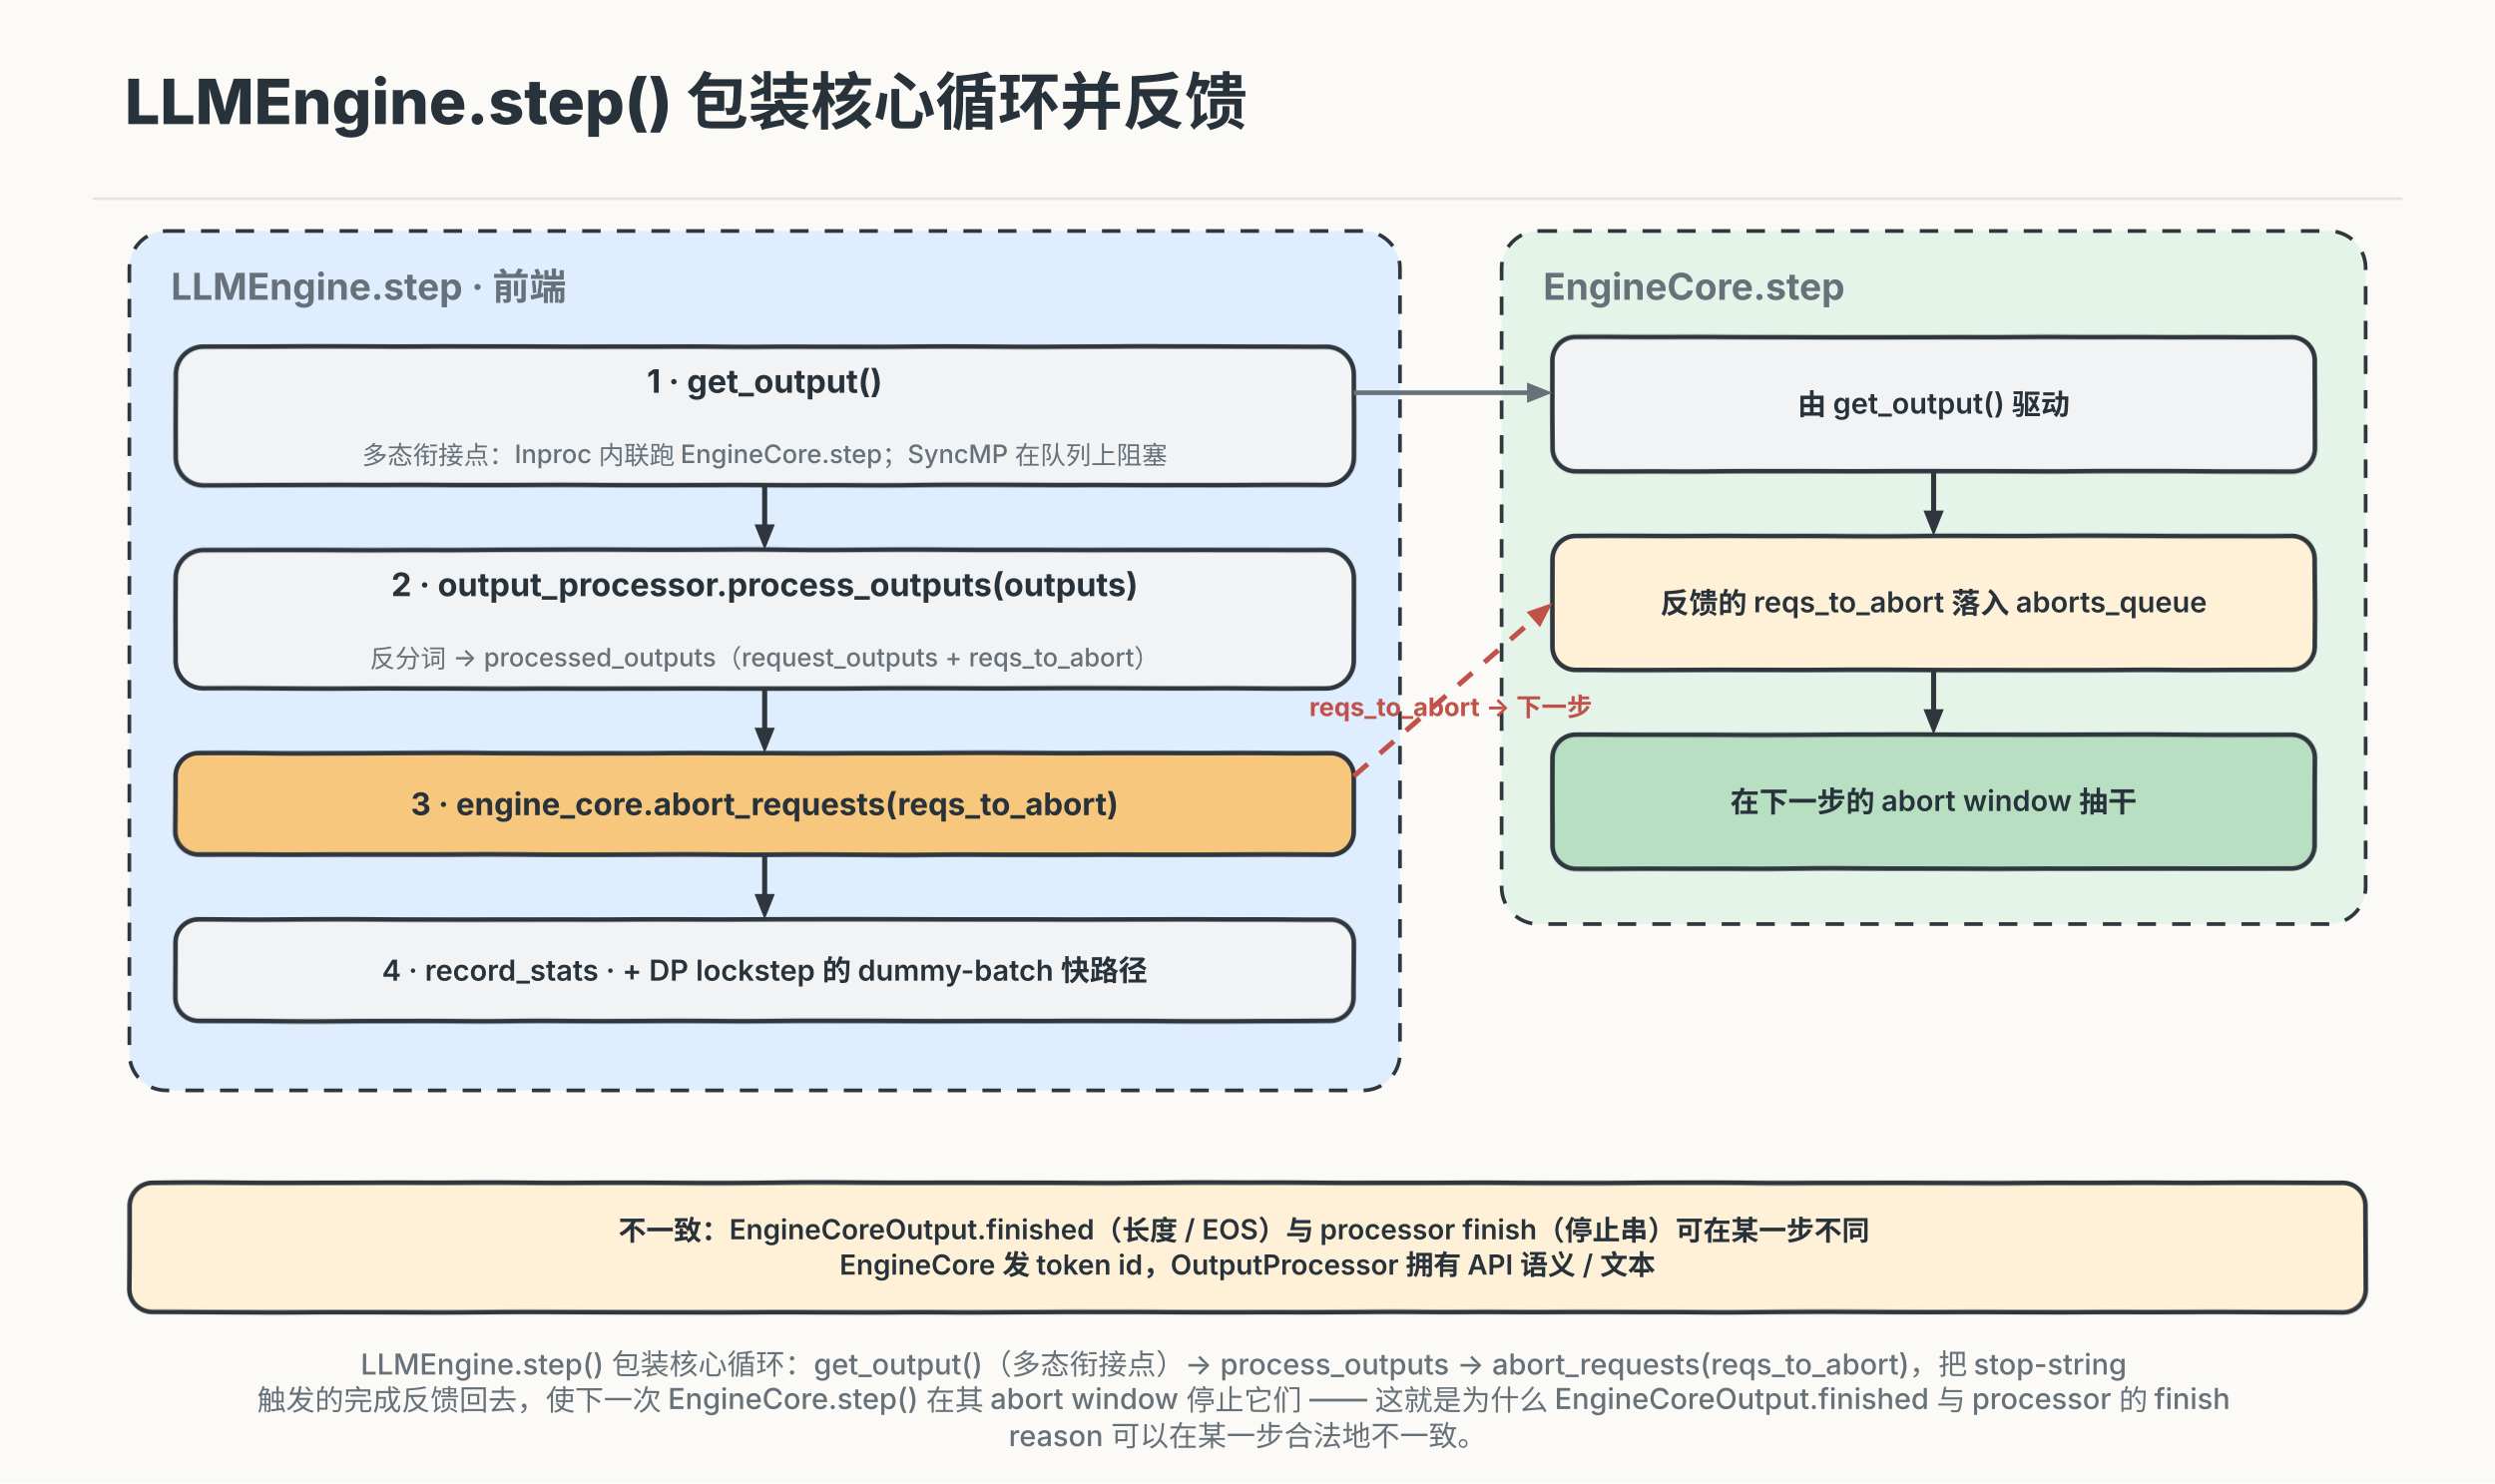
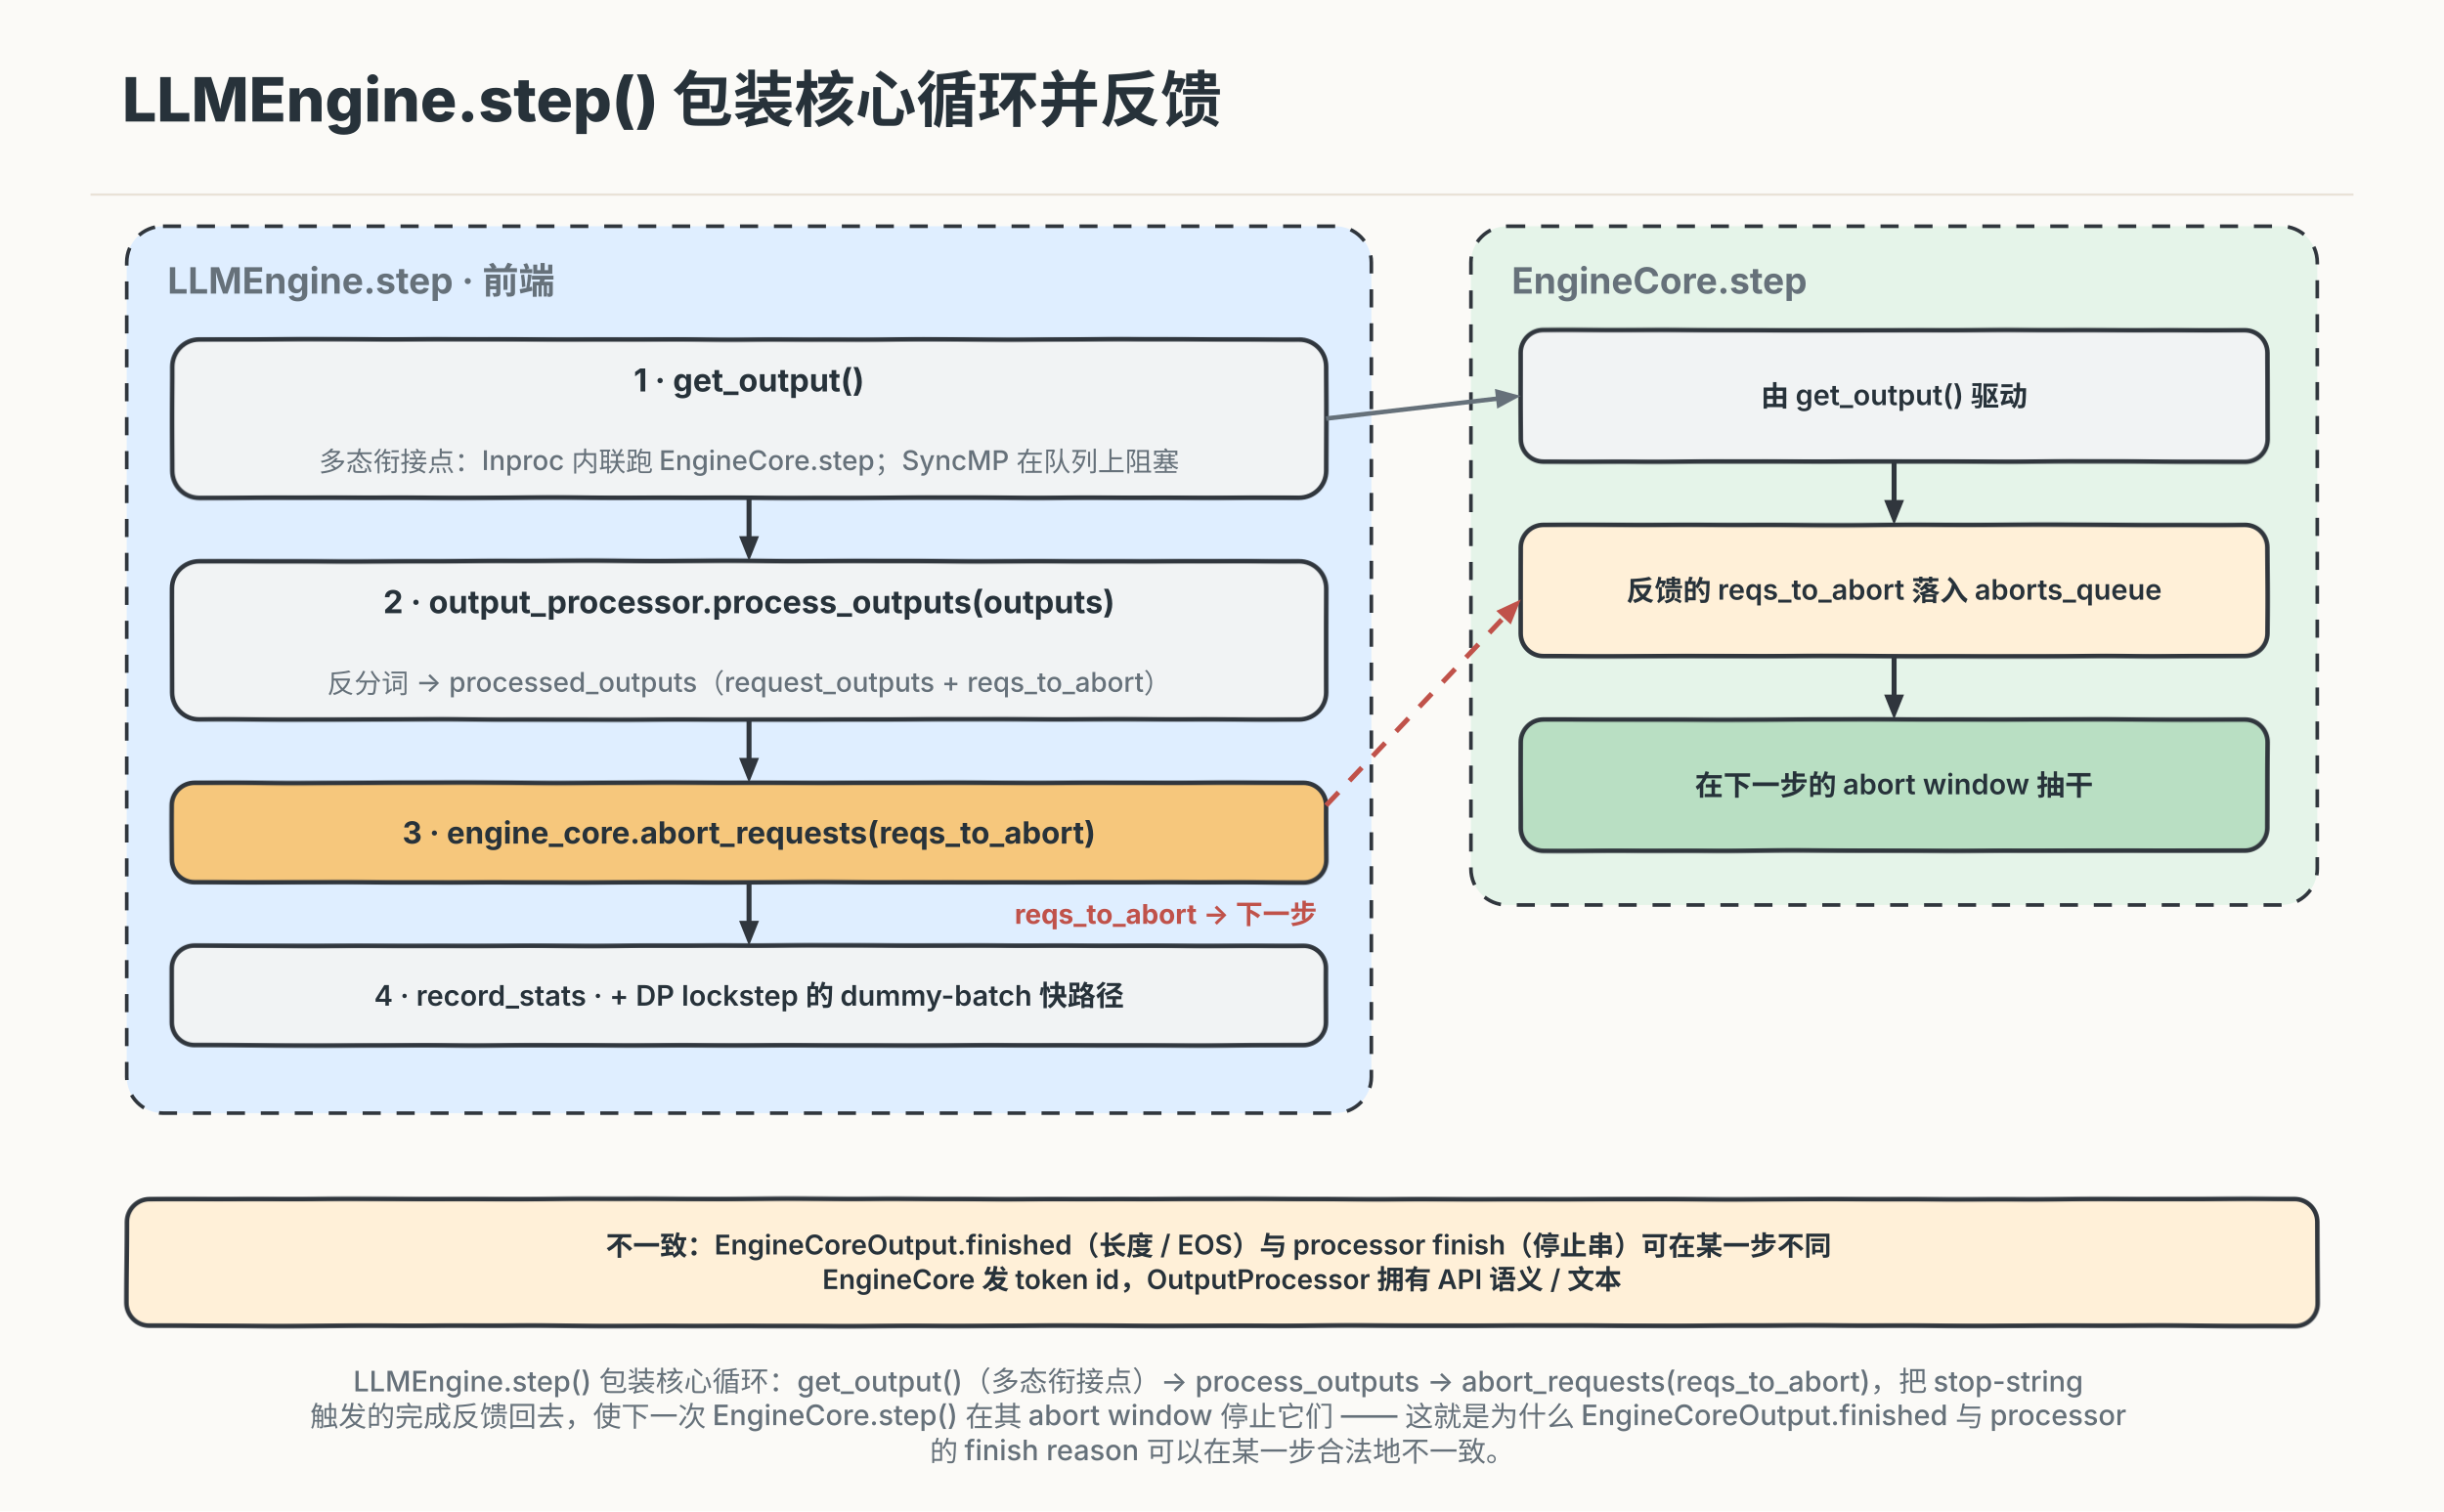
- <svg xmlns="http://www.w3.org/2000/svg" width="1080" height="642" viewBox="0 0 1080 642" role="img" aria-label="LLMEngine.step() 包装核心循环并反馈">
+ <svg xmlns="http://www.w3.org/2000/svg" width="1080" height="668" viewBox="0 0 1080 668" role="img" aria-label="LLMEngine.step() 包装核心循环并反馈">
  <defs>
    <filter id="roughen">
      <feTurbulence type="fractalNoise" baseFrequency="0.018" numOctaves="2" seed="7" result="noise" />
      <feDisplacementMap in="SourceGraphic" in2="noise" scale="0.55" />
    </filter>
    <marker id="arrow" viewBox="0 0 12 12" refX="9.2" refY="6" markerUnits="userSpaceOnUse" markerWidth="12" markerHeight="12" orient="auto-start-reverse">
      <path d="M 1.5 2 L 11 6 L 1.5 10 z" fill="#30363d" />
    </marker>
    <style>
    text { font-family: Inter, -apple-system, BlinkMacSystemFont, "Segoe UI", "PingFang SC", "Noto Sans CJK SC", Arial, sans-serif; }
    .rough { filter: url(#roughen); }
  </style>
  </defs>
-   <rect width="1080" height="642" fill="#fbfaf7" />
+   <rect width="1080" height="668" fill="#fbfaf7" />
  <path d="M 40 86 H 1040" stroke="#e9e2d7" stroke-width="1" />
  <text x="54" y="53.72" text-anchor="start" font-size="27" font-weight="800" fill="#27323a">
    <tspan x="54" dy="0">LLMEngine.step() 包装核心循环并反馈</tspan>
  </text>
-   <rect x="56" y="100" width="550" height="372" rx="16" fill="#dfeeff" stroke="#30363d" stroke-width="1.6" stroke-dasharray="8 7" />
+   <rect x="56" y="100" width="550" height="392" rx="16" fill="#dfeeff" stroke="#30363d" stroke-width="1.6" stroke-dasharray="8 7" />
  <text x="74" y="129.76" text-anchor="start" font-size="16" font-weight="700" fill="#66717a">
    <tspan x="74" dy="0">LLMEngine.step  ·  前端</tspan>
  </text>
-   <rect class="rough" x="76" y="150" width="510" height="60" rx="12" fill="#f1f3f4" stroke="#30363d" stroke-width="2" />
-   <text x="331" y="170.04" text-anchor="middle" font-size="14" font-weight="700" fill="#27323a">
+   <rect class="rough" x="76" y="150" width="510" height="70" rx="12" fill="#f1f3f4" stroke="#30363d" stroke-width="2" />
+   <text x="331" y="173.04" text-anchor="middle" font-size="14" font-weight="700" fill="#27323a">
    <tspan x="331" dy="0">1 · get_output()</tspan>
  </text>
-   <text x="331" y="200.96" text-anchor="middle" font-size="11" font-weight="500" fill="#66717a">
+   <text x="331" y="208.32" text-anchor="middle" font-size="12" font-weight="500" fill="#66717a">
    <tspan x="331" dy="0">多态衔接点：Inproc 内联跑 EngineCore.step；SyncMP 在队列上阻塞</tspan>
  </text>
-   <rect class="rough" x="76" y="238" width="510" height="60" rx="12" fill="#f1f3f4" stroke="#30363d" stroke-width="2" />
-   <text x="331" y="258.04" text-anchor="middle" font-size="14" font-weight="700" fill="#27323a">
+   <rect class="rough" x="76" y="248" width="510" height="70" rx="12" fill="#f1f3f4" stroke="#30363d" stroke-width="2" />
+   <text x="331" y="271.04" text-anchor="middle" font-size="14" font-weight="700" fill="#27323a">
    <tspan x="331" dy="0">2 · output_processor.process_outputs(outputs)</tspan>
  </text>
-   <text x="331" y="288.96" text-anchor="middle" font-size="11" font-weight="500" fill="#66717a">
+   <text x="331" y="306.32" text-anchor="middle" font-size="12" font-weight="500" fill="#66717a">
    <tspan x="331" dy="0">反分词 → processed_outputs（request_outputs + reqs_to_abort）</tspan>
  </text>
-   <rect class="rough" x="76" y="326" width="510" height="44" rx="10" fill="#f6c77c" stroke="#30363d" stroke-width="2" />
-   <text x="331" y="352.86" text-anchor="middle" font-size="13.5" font-weight="700" fill="#27323a">
+   <rect class="rough" x="76" y="346" width="510" height="44" rx="10" fill="#f6c77c" stroke="#30363d" stroke-width="2" />
+   <text x="331" y="372.86" text-anchor="middle" font-size="13.5" font-weight="700" fill="#27323a">
    <tspan x="331" dy="0">3 · engine_core.abort_requests(reqs_to_abort)</tspan>
  </text>
-   <rect class="rough" x="76" y="398" width="510" height="44" rx="10" fill="#f1f3f4" stroke="#30363d" stroke-width="2" />
-   <text x="331" y="424.5" text-anchor="middle" font-size="12.5" font-weight="600" fill="#27323a">
+   <rect class="rough" x="76" y="418" width="510" height="44" rx="10" fill="#f1f3f4" stroke="#30363d" stroke-width="2" />
+   <text x="331" y="444.5" text-anchor="middle" font-size="12.5" font-weight="600" fill="#27323a">
    <tspan x="331" dy="0">4 · record_stats  ·  + DP lockstep 的 dummy-batch 快路径</tspan>
  </text>
-   <path d="M 331 210 L 331.0 231.0" fill="none" stroke="#30363d" stroke-width="2.2" />
-   <path d="M 331 238 L 326.6 227.0 L 335.4 227.0 z" fill="#30363d" />
-   <path d="M 331 298 L 331.0 319.0" fill="none" stroke="#30363d" stroke-width="2.2" />
-   <path d="M 331 326 L 326.6 315.0 L 335.4 315.0 z" fill="#30363d" />
-   <path d="M 331 370 L 331.0 391.0" fill="none" stroke="#30363d" stroke-width="2.2" />
-   <path d="M 331 398 L 326.6 387.0 L 335.4 387.0 z" fill="#30363d" />
+   <path d="M 331 220 L 331.0 241.0" fill="none" stroke="#30363d" stroke-width="2.2" />
+   <path d="M 331 248 L 326.6 237.0 L 335.4 237.0 z" fill="#30363d" />
+   <path d="M 331 318 L 331.0 339.0" fill="none" stroke="#30363d" stroke-width="2.2" />
+   <path d="M 331 346 L 326.6 335.0 L 335.4 335.0 z" fill="#30363d" />
+   <path d="M 331 390 L 331.0 411.0" fill="none" stroke="#30363d" stroke-width="2.2" />
+   <path d="M 331 418 L 326.6 407.0 L 335.4 407.0 z" fill="#30363d" />
  <rect x="650" y="100" width="374" height="300" rx="16" fill="#e5f4e9" stroke="#30363d" stroke-width="1.6" stroke-dasharray="8 7" />
  <text x="668" y="129.76" text-anchor="start" font-size="16" font-weight="700" fill="#66717a">
    <tspan x="668" dy="0">EngineCore.step</tspan>
  </text>
  <rect class="rough" x="672" y="146" width="330" height="58" rx="10" fill="#f1f3f4" stroke="#30363d" stroke-width="2" />
  <text x="837" y="179.5" text-anchor="middle" font-size="12.5" font-weight="600" fill="#27323a">
    <tspan x="837" dy="0">由 get_output() 驱动</tspan>
  </text>
  <path d="M 837 204 L 837.0 225.0" fill="none" stroke="#30363d" stroke-width="2.2" />
  <path d="M 837 232 L 832.6 221.0 L 841.4 221.0 z" fill="#30363d" />
  <rect class="rough" x="672" y="232" width="330" height="58" rx="10" fill="#fff0d8" stroke="#30363d" stroke-width="2" />
  <text x="837" y="265.5" text-anchor="middle" font-size="12.5" font-weight="600" fill="#27323a">
    <tspan x="837" dy="0">反馈的 reqs_to_abort 落入 aborts_queue</tspan>
  </text>
  <path d="M 837 290 L 837.0 311.0" fill="none" stroke="#30363d" stroke-width="2.2" />
  <path d="M 837 318 L 832.6 307.0 L 841.4 307.0 z" fill="#30363d" />
  <rect class="rough" x="672" y="318" width="330" height="58" rx="10" fill="#b9dfc3" stroke="#30363d" stroke-width="2" />
  <text x="837" y="351.5" text-anchor="middle" font-size="12.5" font-weight="600" fill="#27323a">
    <tspan x="837" dy="0">在下一步的 abort window 抽干</tspan>
  </text>
-   <path d="M 586 170 L 665.0 170.0" fill="none" stroke="#66717a" stroke-width="2" />
-   <path d="M 672 170 L 661.0 174.4 L 661.0 165.6 z" fill="#66717a" />
-   <path d="M 586 336 L 666.7 265.6" fill="none" stroke="#c0524a" stroke-width="2.2" stroke-dasharray="8 7" />
-   <path d="M 672 261 L 666.6 271.5 L 660.8 264.9 z" fill="#c0524a" />
-   <text x="628" y="309.96" text-anchor="middle" font-size="11" font-weight="700" fill="#c0524a">
-     <tspan x="628" dy="0">reqs_to_abort  →  下一步</tspan>
+   <path d="M 586 185 L 665.0 175.8" fill="none" stroke="#66717a" stroke-width="2" />
+   <path d="M 672 175 L 661.6 180.6 L 660.6 171.9 z" fill="#66717a" />
+   <path d="M 586 356 L 667.2 270.1" fill="none" stroke="#c0524a" stroke-width="2.2" stroke-dasharray="8 7" />
+   <path d="M 672 265 L 667.6 276.0 L 661.2 270.0 z" fill="#c0524a" />
+   <text x="582" y="408.32" text-anchor="end" font-size="12" font-weight="700" fill="#c0524a">
+     <tspan x="582" dy="0">reqs_to_abort  →  下一步</tspan>
  </text>
-   <rect class="rough" x="56" y="512" width="968" height="56" rx="10" fill="#fff0d8" stroke="#30363d" stroke-width="2" />
-   <text x="540" y="536.88" text-anchor="middle" font-size="12" font-weight="600" fill="#27323a">
+   <rect class="rough" x="56" y="530" width="968" height="56" rx="10" fill="#fff0d8" stroke="#30363d" stroke-width="2" />
+   <text x="540" y="554.88" text-anchor="middle" font-size="12" font-weight="600" fill="#27323a">
    <tspan x="540" dy="0">不一致：EngineCoreOutput.finished（长度 / EOS）与 processor finish（停止串）可在某一步不同</tspan>
    <tspan x="540" dy="14.88">EngineCore 发 token id，OutputProcessor 拥有 API 语义 / 文本</tspan>
  </text>
-   <text x="540" y="595" text-anchor="middle" font-size="12.5" font-weight="500" fill="#66717a">
+   <text x="540" y="615" text-anchor="middle" font-size="12.5" font-weight="500" fill="#66717a">
    <tspan x="540" dy="0">LLMEngine.step() 包装核心循环：get_output()（多态衔接点）→ process_outputs → abort_requests(reqs_to_abort)，把 stop-string</tspan>
-     <tspan x="540" dy="15.5">触发的完成反馈回去，使下一次 EngineCore.step() 在其 abort window 停止它们 —— 这就是为什么 EngineCoreOutput.finished 与 processor 的 finish</tspan>
-     <tspan x="540" dy="15.5">reason 可以在某一步合法地不一致。</tspan>
+     <tspan x="540" dy="15.5">触发的完成反馈回去，使下一次 EngineCore.step() 在其 abort window 停止它们 —— 这就是为什么 EngineCoreOutput.finished 与 processor</tspan>
+     <tspan x="540" dy="15.5">的 finish reason 可以在某一步合法地不一致。</tspan>
  </text>
</svg>
